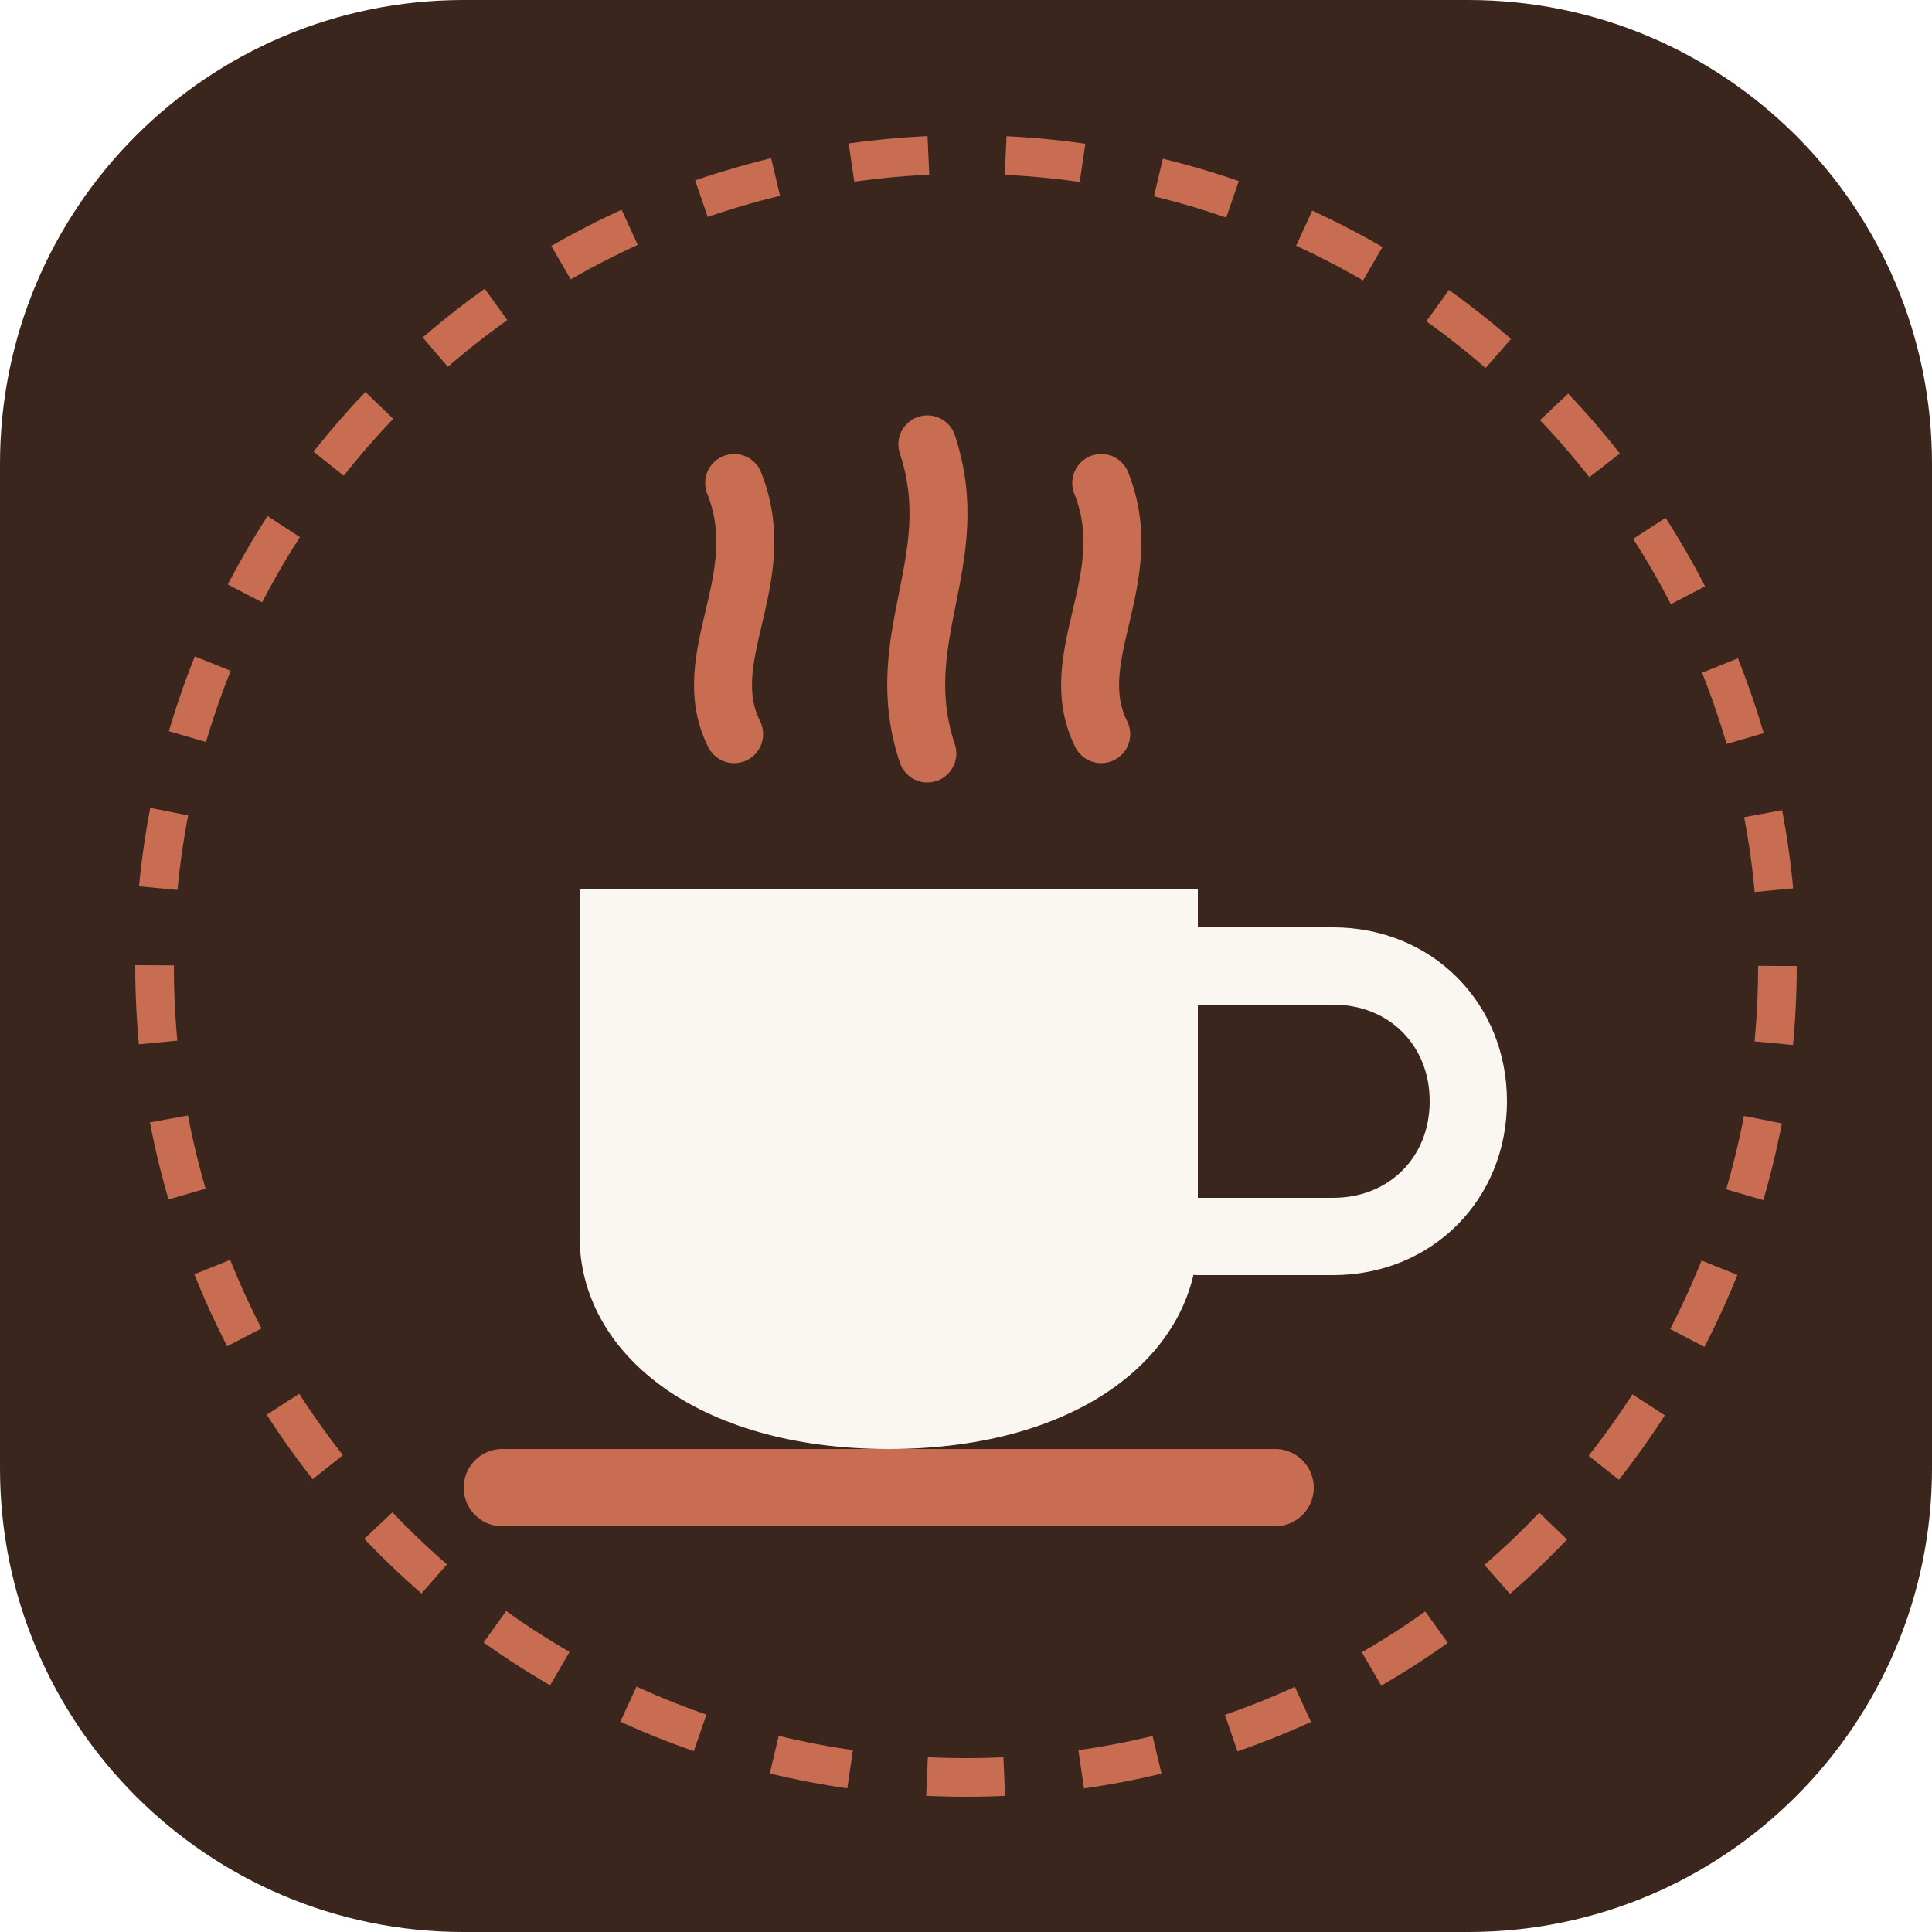
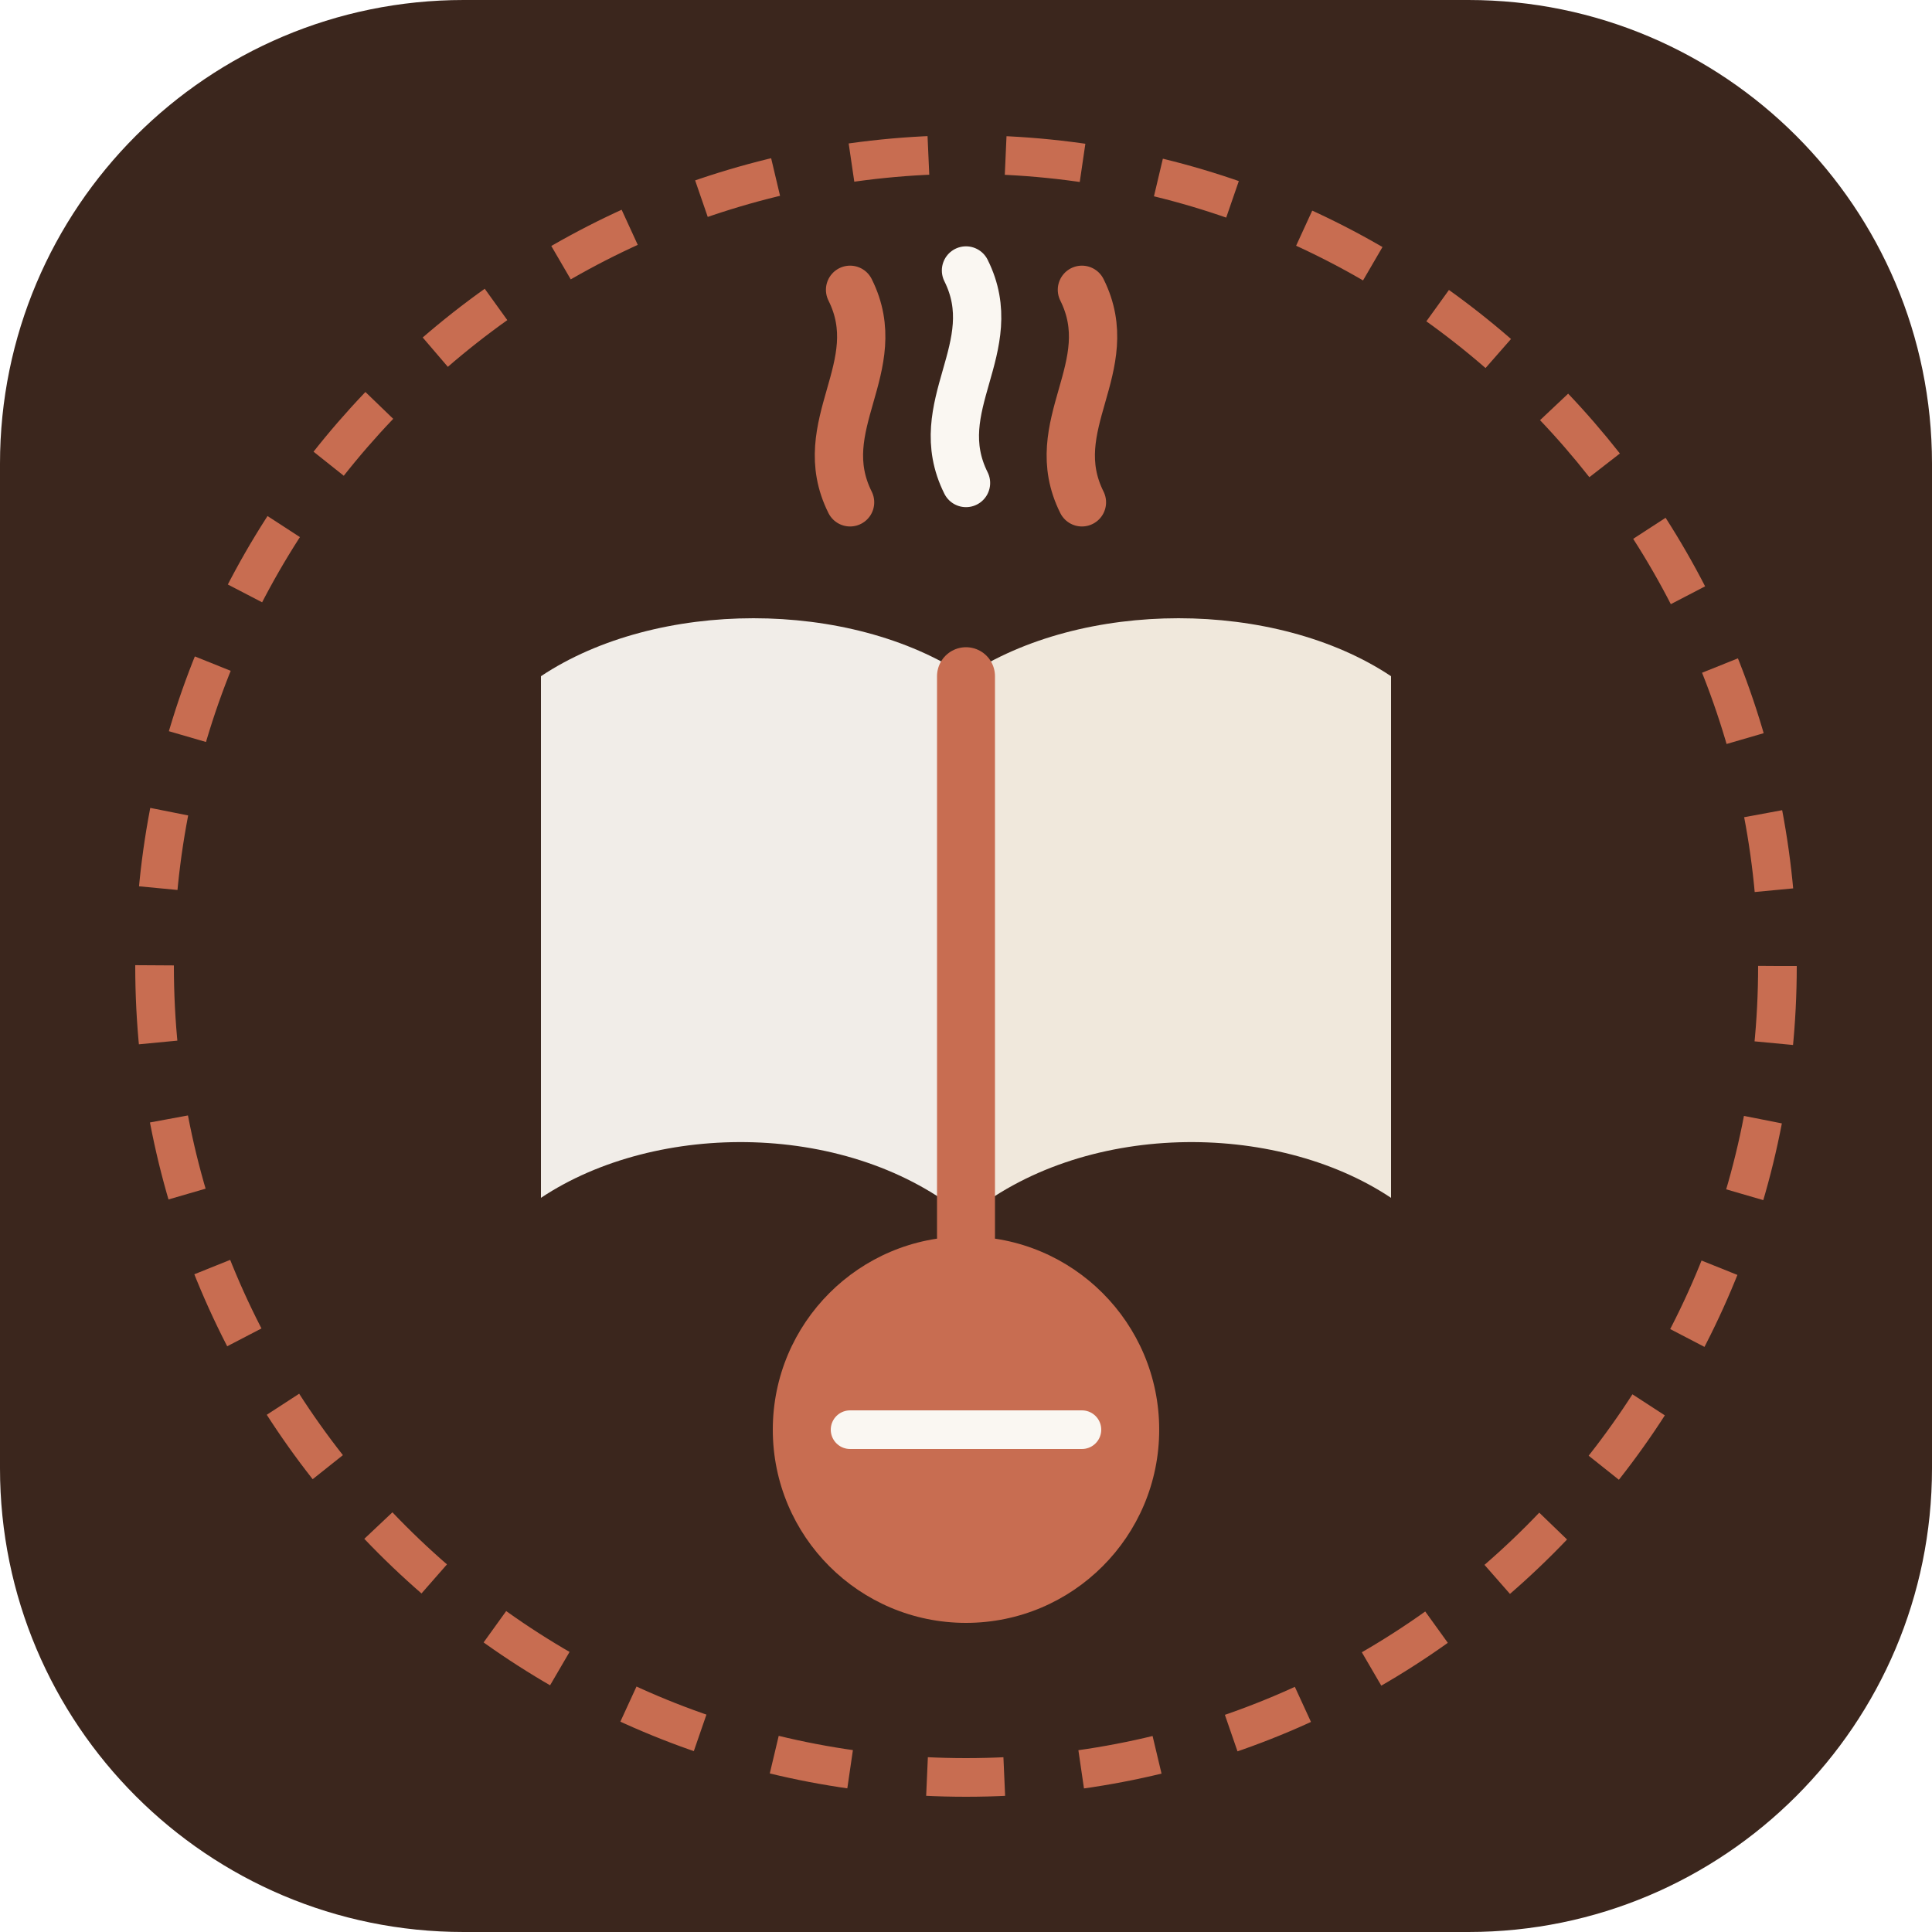
<svg xmlns="http://www.w3.org/2000/svg" viewBox="0 0 100 100" fill="none">
  <rect width="100" height="100" rx="24" fill="#3B261D" />
  <circle cx="50" cy="50" r="42" stroke="#C86D51" stroke-width="2" stroke-dasharray="4 4" />
-   <path d="M30 46 H62 V64 C62 70 56 75 46 75 C36 75 30 70 30 64 Z" fill="#FAF7F2" />
-   <path d="M62 50 H69 C73 50 76 53 76 57 C76 61 73 64 69 64 H62" stroke="#FAF7F2" stroke-width="4" stroke-linecap="round" />
-   <path d="M26 77 H66" stroke="#C86D51" stroke-width="4" stroke-linecap="round" />
-   <path d="M38 38 C36 34 40 30 38 25" stroke="#C86D51" stroke-width="3" stroke-linecap="round" fill="none" />
-   <path d="M48 39 C46 33 50 29 48 23" stroke="#C86D51" stroke-width="3" stroke-linecap="round" fill="none" />
-   <path d="M57 38 C55 34 59 30 57 25" stroke="#C86D51" stroke-width="3" stroke-linecap="round" fill="none" />
+   <path d="M28 62 C34 58 44 58 50 63 L50 35 C44 31 34 31 28 35 Z" fill="#FAF7F2" opacity="0.95" />
+   <path d="M72 62 C66 58 56 58 50 63 L50 35 C56 31 66 31 72 35 Z" fill="#F0E8DC" />
+   <line x1="50" y1="35" x2="50" y2="64" stroke="#C86D51" stroke-width="3" stroke-linecap="round" />
+   <circle cx="50" cy="74" r="10" fill="#C86D51" />
+   <path d="M44 74 H56" stroke="#FAF7F2" stroke-width="2" stroke-linecap="round" />
+   <path d="M44 26 C42 22 46 19 44 15" stroke="#C86D51" stroke-width="2.5" stroke-linecap="round" fill="none" />
+   <path d="M50 25 C48 21 52 18 50 14" stroke="#FAF7F2" stroke-width="2.5" stroke-linecap="round" fill="none" />
+   <path d="M56 26 C54 22 58 19 56 15" stroke="#C86D51" stroke-width="2.5" stroke-linecap="round" fill="none" />
</svg>
